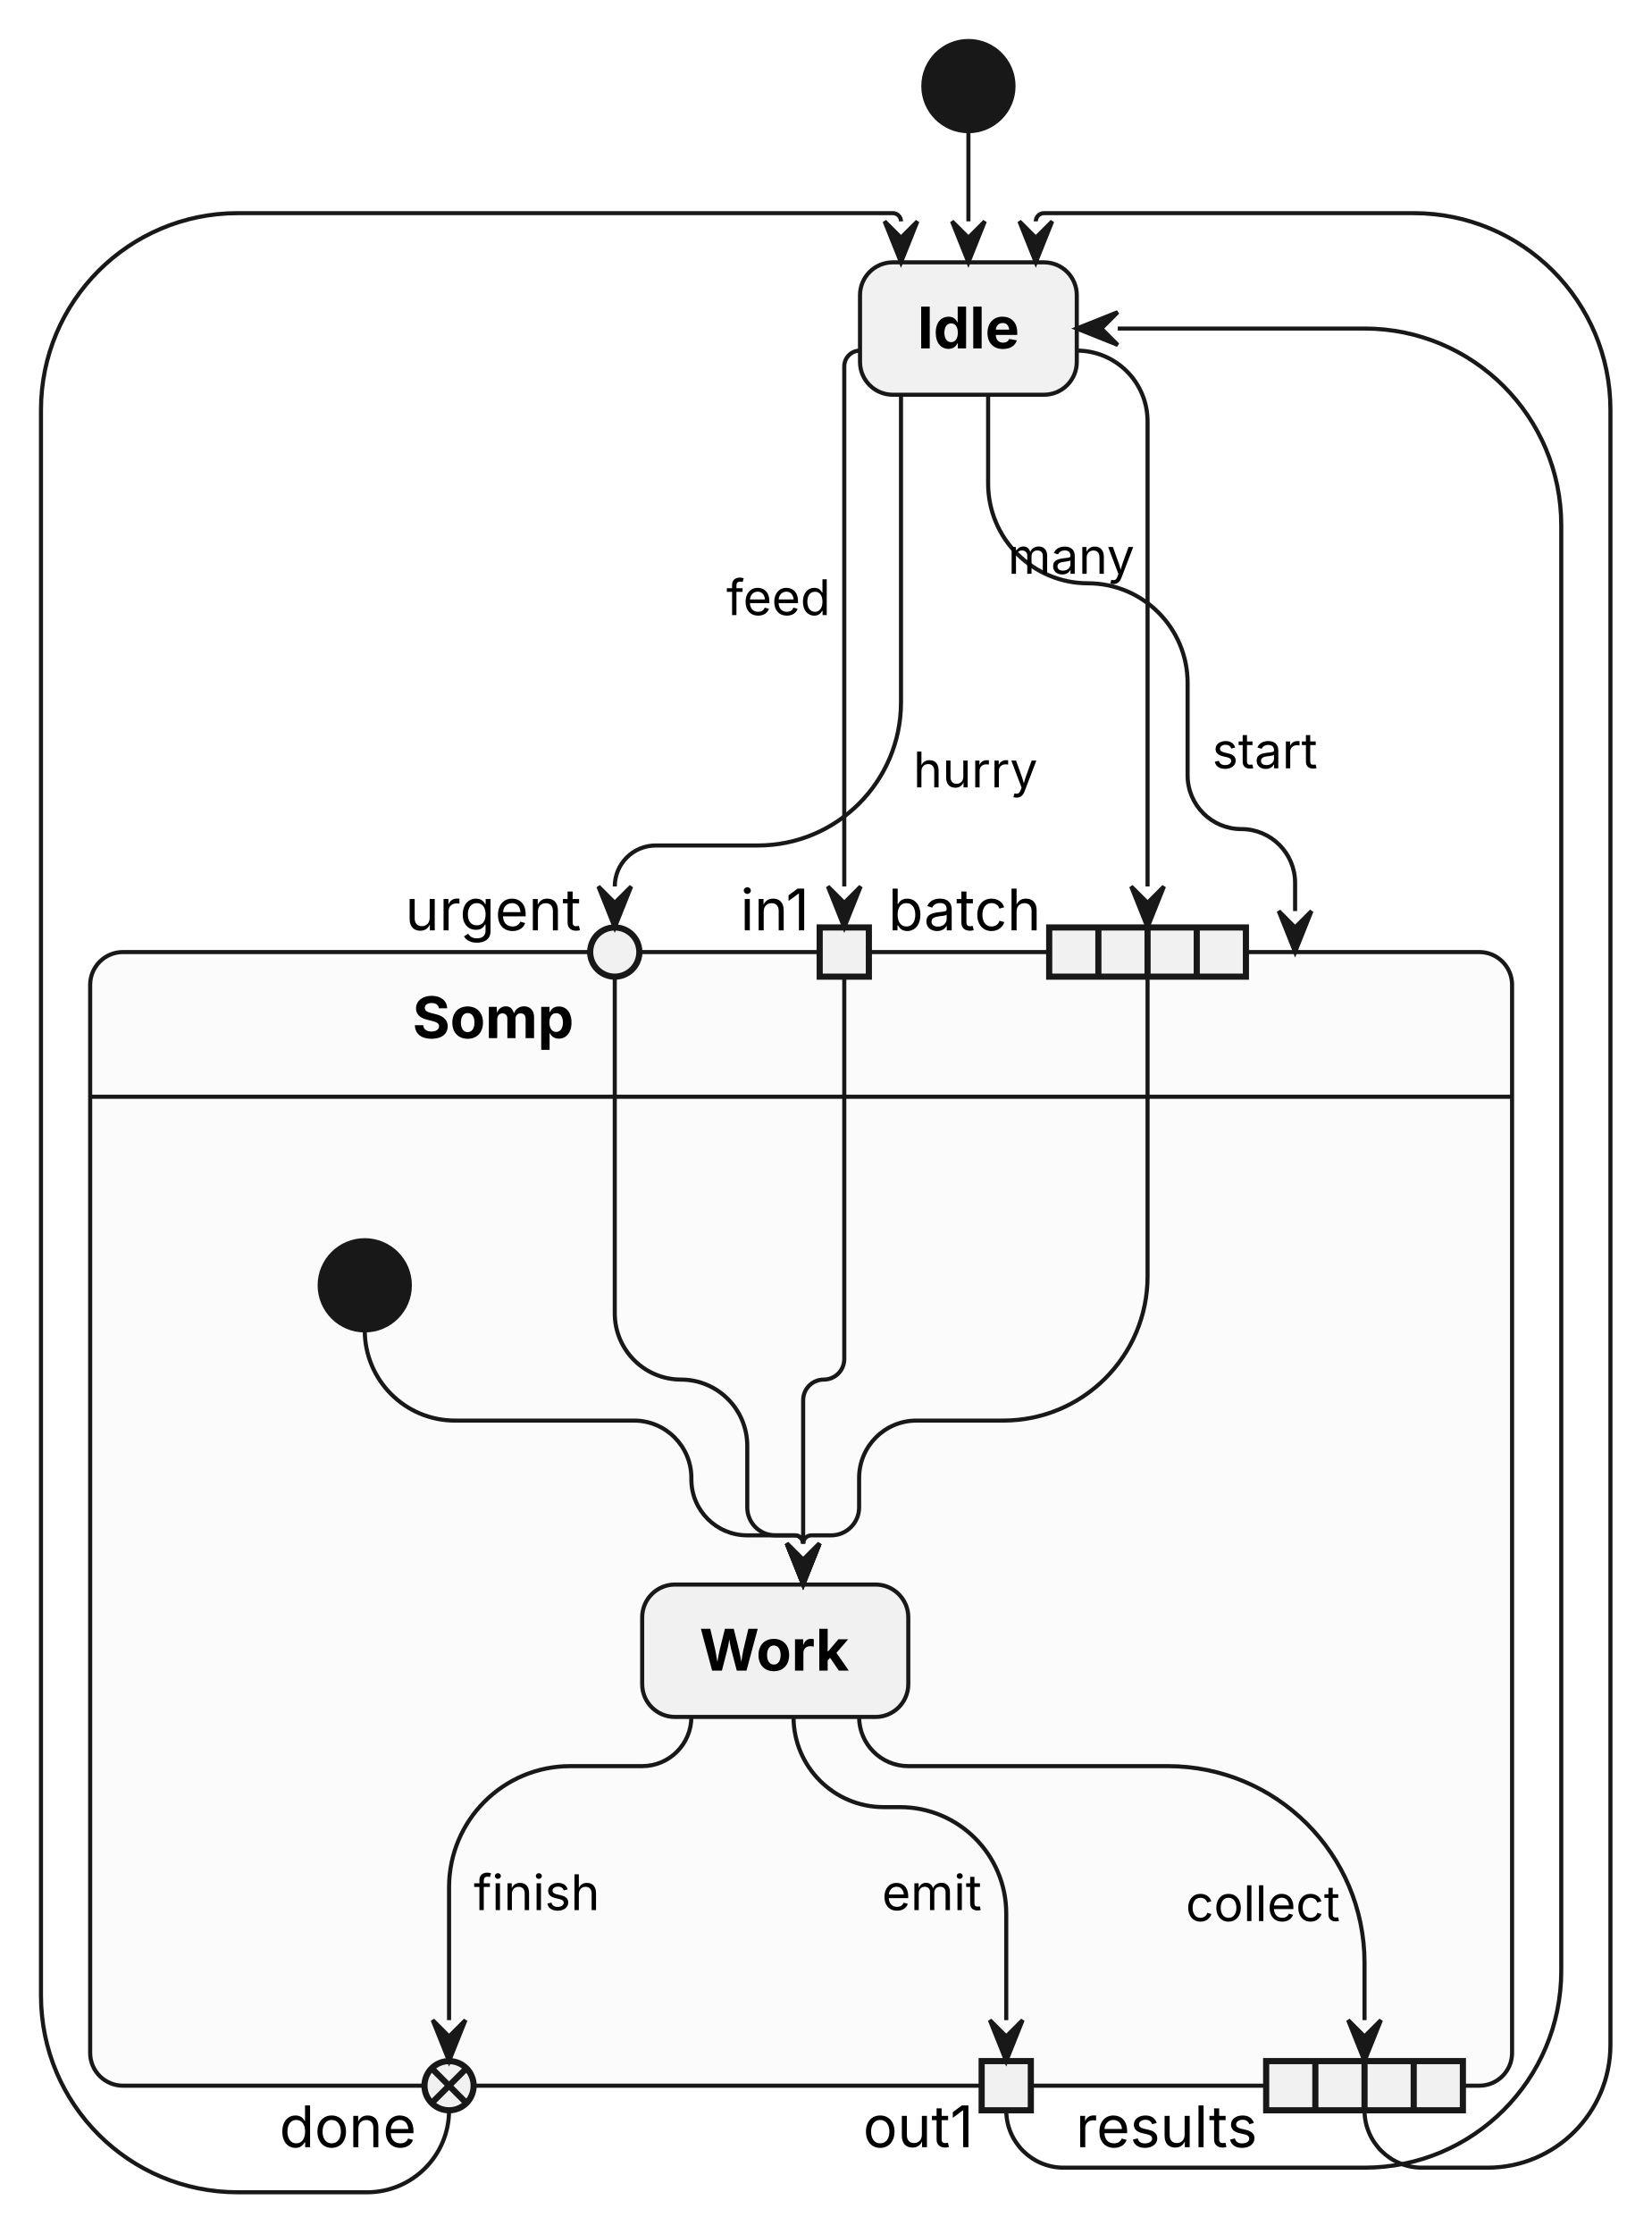
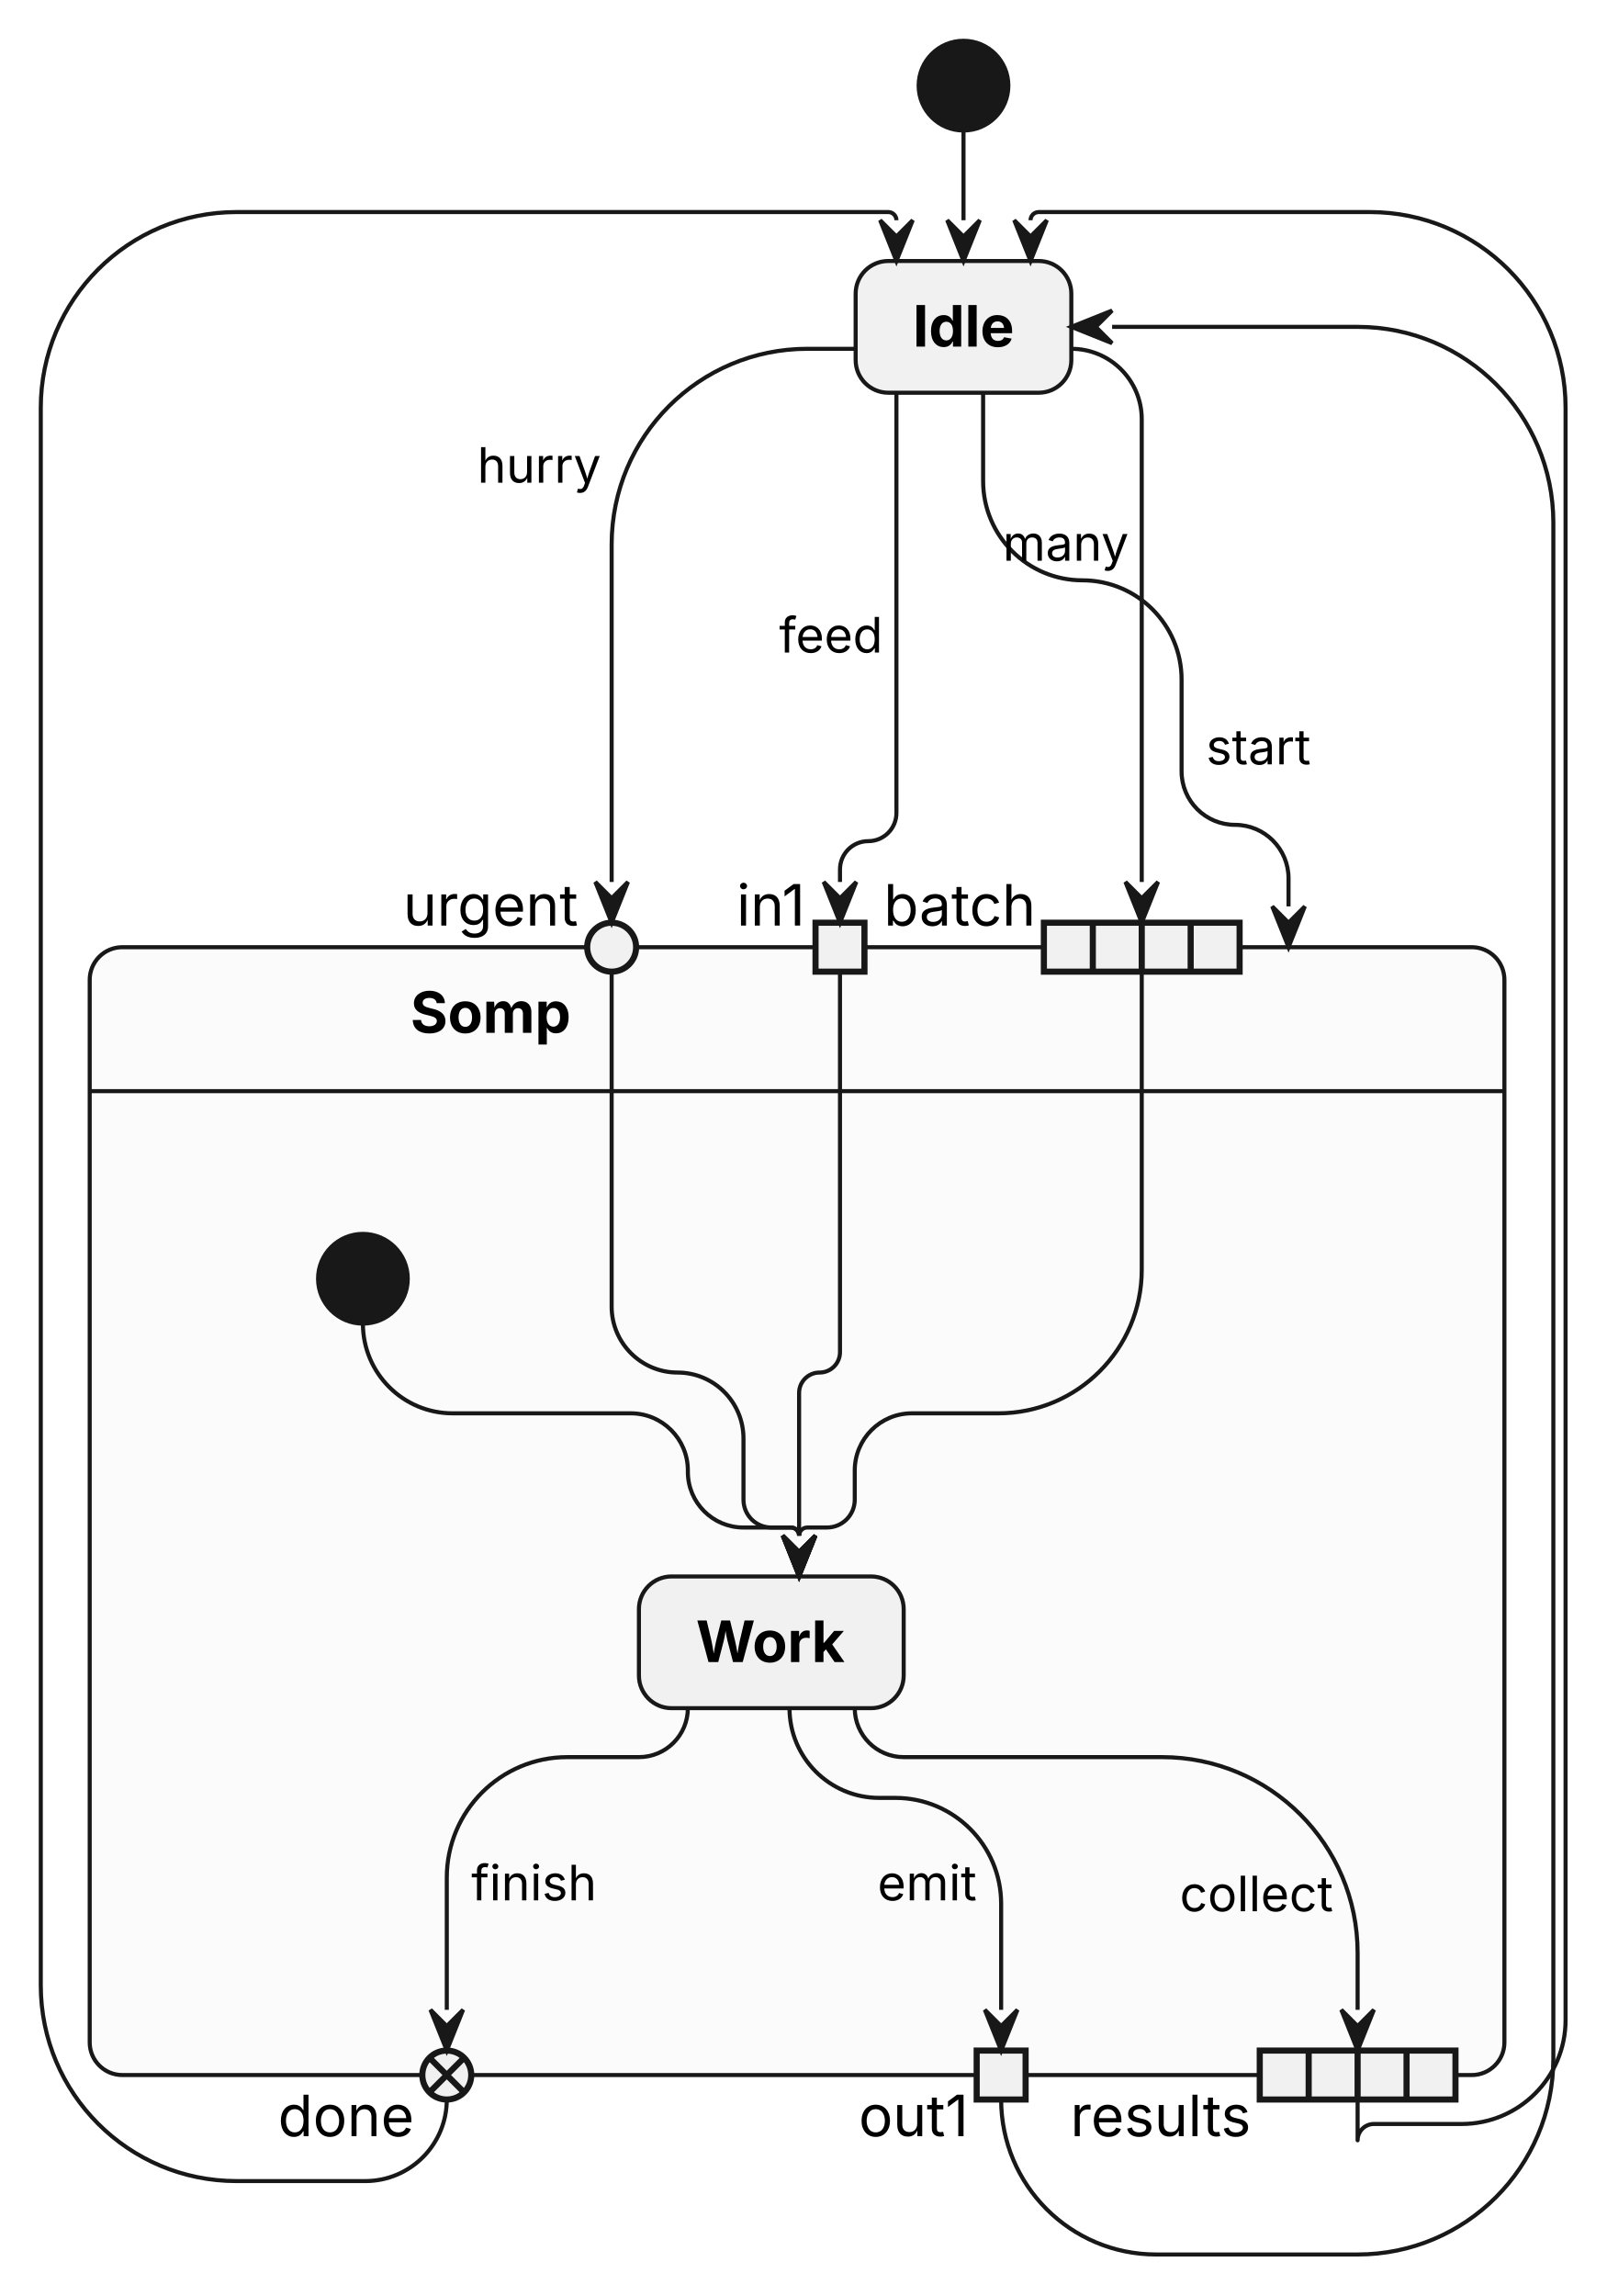
- <svg xmlns="http://www.w3.org/2000/svg" width="403" height="545" viewBox="0 0 403 545">
+ <svg xmlns="http://www.w3.org/2000/svg" width="394" height="563" viewBox="0 0 394 563">
  <g transform="translate(22,10)">
    <g>
      <ellipse cx="214.29" cy="11" rx="11" ry="11" fill="#181818" stroke="#181818" stroke-width="1" />
      <rect x="187.84" y="54" width="52.89" height="32.3" rx="8" ry="8" fill="#F1F1F1" stroke="#181818" stroke-width="1" />
      <rect x="0" y="222.26" width="346.94" height="276.56" rx="8" ry="8" fill="#FBFBFB" stroke="#181818" stroke-width="1" />
      <line x1="0" y1="257.56" x2="346.94" y2="257.56" fill="none" stroke="#181818" stroke-width="1" />
      <ellipse cx="128" cy="222.26" rx="6" ry="6" fill="#F1F1F1" stroke="#181818" stroke-width="1.5" />
      <rect x="178" y="216.26" width="12" height="12" fill="#F1F1F1" stroke="#181818" stroke-width="1.5" />
      <rect x="234" y="216.26" width="48" height="12" fill="#F1F1F1" stroke="#181818" stroke-width="1.5" />
      <line x1="246" y1="216.26" x2="246" y2="228.26" fill="none" stroke="#181818" stroke-width="1.5" />
      <line x1="258" y1="216.26" x2="258" y2="228.26" fill="none" stroke="#181818" stroke-width="1.5" />
      <line x1="270" y1="216.26" x2="270" y2="228.26" fill="none" stroke="#181818" stroke-width="1.5" />
      <ellipse cx="87.57" cy="498.82" rx="6" ry="6" fill="#F1F1F1" stroke="#181818" stroke-width="1.5" />
      <line x1="83.32" y1="494.58" x2="91.81" y2="503.07" fill="none" stroke="#181818" stroke-width="1.5" />
      <line x1="83.32" y1="503.07" x2="91.81" y2="494.58" fill="none" stroke="#181818" stroke-width="1.5" />
      <rect x="217.52" y="492.82" width="12" height="12" fill="#F1F1F1" stroke="#181818" stroke-width="1.5" />
      <rect x="286.94" y="492.82" width="48" height="12" fill="#F1F1F1" stroke="#181818" stroke-width="1.5" />
      <line x1="298.94" y1="492.82" x2="298.94" y2="504.82" fill="none" stroke="#181818" stroke-width="1.5" />
      <line x1="310.94" y1="492.82" x2="310.94" y2="504.82" fill="none" stroke="#181818" stroke-width="1.5" />
      <line x1="322.94" y1="492.82" x2="322.94" y2="504.82" fill="none" stroke="#181818" stroke-width="1.5" />
      <ellipse cx="67" cy="303.56" rx="11" ry="11" fill="#181818" stroke="#181818" stroke-width="1" />
      <rect x="134.69" y="376.56" width="64.93" height="32.3" rx="8" ry="8" fill="#F1F1F1" stroke="#181818" stroke-width="1" />
    </g>
    <g id="lines">
      <polyline points="214.29,22 214.29,44" fill="none" stroke="#181818" stroke-width="1" />
      <path d="M219.1,86.3 L219.1,107.96 C219.1,121.4 230,132.3 243.44,132.3 L243.44,132.3 C256.88,132.3 267.77,143.19 267.77,156.63 L267.77,179.15 C267.77,186.39 273.64,192.26 280.89,192.26 L280.89,192.26 C288.13,192.26 294,198.14 294,205.38 L294,212.26" fill="none" stroke="#181818" stroke-width="1" />
-       <path d="M197.84,86.3 L197.84,161.34 C197.84,180.63 182.21,196.26 162.92,196.26 L138,196.26 C132.48,196.26 128,200.74 128,206.26 L128,206.26" fill="none" stroke="#181818" stroke-width="1" />
-       <path d="M187.84,75.53 L187.84,75.53 C185.72,75.53 184,77.25 184,79.37 L184,206.26" fill="none" stroke="#181818" stroke-width="1" />
+       <path d="M187.84,75.53 L176,75.53 C149.49,75.53 128,97.02 128,123.53 L128,206.26" fill="none" stroke="#181818" stroke-width="1" />
+       <path d="M197.84,86.3 L197.84,189.34 C197.84,193.17 194.74,196.26 190.92,196.26 L190.92,196.26 C187.1,196.26 184,199.36 184,203.18 L184,206.26" fill="none" stroke="#181818" stroke-width="1" />
      <path d="M240.73,75.53 L240.73,75.53 C250.27,75.53 258,83.26 258,92.8 L258,206.26" fill="none" stroke="#181818" stroke-width="1" />
      <path d="M87.57,504.82 L87.57,504.82 C87.57,515.87 78.61,524.82 67.57,524.82 L36,524.82 C9.49,524.82 -12,503.33 -12,476.82 L-12,90 C-12,63.49 9.49,42 36,42 L195.84,42 C196.94,42 197.84,42.9 197.84,44 L197.84,44" fill="none" stroke="#181818" stroke-width="1" />
-       <path d="M223.52,504.82 L223.52,504.82 C223.52,512.56 229.79,518.82 237.52,518.82 L310.94,518.82 C337.45,518.82 358.94,497.33 358.94,470.82 L358.94,118.15 C358.94,91.64 337.45,70.15 310.94,70.15 L250.73,70.15" fill="none" stroke="#181818" stroke-width="1" />
-       <path d="M310.94,504.82 L310.94,504.82 C310.94,512.56 317.21,518.82 324.94,518.82 L340.94,518.82 C357.51,518.82 370.94,505.39 370.94,488.82 L370.94,90 C370.94,63.49 349.45,42 322.94,42 L232.73,42 C231.63,42 230.73,42.9 230.73,44 L230.73,44" fill="none" stroke="#181818" stroke-width="1" />
+       <path d="M223.52,504.82 L223.52,504.82 C223.52,525.81 240.54,542.82 261.52,542.82 L310.94,542.82 C337.45,542.82 358.94,521.33 358.94,494.82 L358.94,118.15 C358.94,91.64 337.45,70.15 310.94,70.15 L250.73,70.15" fill="none" stroke="#181818" stroke-width="1" />
+       <path d="M310.94,504.82 L310.94,514.82 C310.94,517.03 310.94,517.03 310.94,514.82 L310.94,514.82 C310.94,512.61 312.73,510.82 314.94,510.82 L336.44,510.82 C350.52,510.82 361.94,499.41 361.94,485.32 L361.94,90 C361.94,63.49 340.45,42 313.94,42 L232.73,42 C231.63,42 230.73,42.9 230.73,44 L230.73,44" fill="none" stroke="#181818" stroke-width="1" />
      <path d="M67,314.56 L67,314.56 C67,326.71 76.85,336.56 89,336.56 L132.69,336.56 C140.42,336.56 146.69,342.83 146.69,350.56 L146.69,350.92 C146.69,358.45 152.79,364.56 160.33,364.56 L171.97,364.56 C173.08,364.56 173.97,365.46 173.97,366.56 L173.97,366.56" fill="none" stroke="#181818" stroke-width="1" />
      <path d="M128,228.26 L128,310.39 C128,319.32 135.24,326.56 144.17,326.56 L144.17,326.56 C153.09,326.56 160.33,333.8 160.33,342.73 L160.33,357.74 C160.33,361.51 163.38,364.56 167.15,364.56 L171.97,364.56 C173.08,364.56 173.97,365.46 173.97,366.56 L173.97,366.56" fill="none" stroke="#181818" stroke-width="1" />
      <path d="M184,228.26 L184,321.55 C184,324.32 181.76,326.56 178.99,326.56 L178.99,326.56 C176.22,326.56 173.97,328.8 173.97,331.57 L173.97,366.56" fill="none" stroke="#181818" stroke-width="1" />
      <path d="M258,228.26 L258,301.37 C258,320.8 242.24,336.56 222.81,336.56 L201.62,336.56 C193.89,336.56 187.62,342.83 187.62,350.56 L187.62,357.74 C187.62,361.51 184.56,364.56 180.8,364.56 L175.97,364.56 C174.87,364.56 173.97,365.46 173.97,366.56 L173.97,366.56" fill="none" stroke="#181818" stroke-width="1" />
      <path d="M146.69,408.86 L146.69,408.86 C146.69,415.48 141.31,420.86 134.69,420.86 L117.13,420.86 C100.8,420.86 87.57,434.09 87.57,450.42 L87.57,482.82" fill="none" stroke="#181818" stroke-width="1" />
      <path d="M171.62,408.86 L171.62,408.86 C171.62,421.01 181.47,430.86 193.62,430.86 L197.57,430.86 C211.9,430.86 223.52,442.48 223.52,456.81 L223.52,482.82" fill="none" stroke="#181818" stroke-width="1" />
      <path d="M187.62,408.86 L187.62,408.86 C187.62,415.48 192.99,420.86 199.62,420.86 L262.94,420.86 C289.45,420.86 310.94,442.35 310.94,468.86 L310.94,482.82" fill="none" stroke="#181818" stroke-width="1" />
      <polygon points="210.29,44 214.29,54 218.29,44 214.29,48" fill="#181818" stroke="#181818" stroke-width="1" />
      <polygon points="290,212.26 294,222.26 298,212.26 294,216.26" fill="#181818" stroke="#181818" stroke-width="1" />
      <polygon points="124,206.26 128,216.26 132,206.26 128,210.26" fill="#181818" stroke="#181818" stroke-width="1" />
      <polygon points="180,206.26 184,216.26 188,206.26 184,210.26" fill="#181818" stroke="#181818" stroke-width="1" />
      <polygon points="254,206.26 258,216.26 262,206.26 258,210.26" fill="#181818" stroke="#181818" stroke-width="1" />
      <polygon points="193.84,44 197.84,54 201.84,44 197.84,48" fill="#181818" stroke="#181818" stroke-width="1" />
      <polygon points="250.73,66.15 240.73,70.15 250.73,74.15 246.73,70.15" fill="#181818" stroke="#181818" stroke-width="1" />
      <polygon points="226.73,44 230.73,54 234.73,44 230.73,48" fill="#181818" stroke="#181818" stroke-width="1" />
      <polygon points="169.97,366.56 173.97,376.56 177.97,366.56 173.97,370.56" fill="#181818" stroke="#181818" stroke-width="1" />
      <polygon points="169.97,366.56 173.97,376.56 177.97,366.56 173.97,370.56" fill="#181818" stroke="#181818" stroke-width="1" />
      <polygon points="169.97,366.56 173.97,376.56 177.97,366.56 173.97,370.56" fill="#181818" stroke="#181818" stroke-width="1" />
      <polygon points="169.97,366.56 173.97,376.56 177.97,366.56 173.97,370.56" fill="#181818" stroke="#181818" stroke-width="1" />
      <polygon points="83.57,482.82 87.57,492.82 91.57,482.82 87.57,486.82" fill="#181818" stroke="#181818" stroke-width="1" />
      <polygon points="219.52,482.82 223.52,492.82 227.52,482.82 223.52,486.82" fill="#181818" stroke="#181818" stroke-width="1" />
      <polygon points="306.94,482.82 310.94,492.82 314.94,482.82 310.94,486.82" fill="#181818" stroke="#181818" stroke-width="1" />
    </g>
    <g>
      <text font-family="Inter, Arial, Liberation Sans, Arimo, Helvetica, Nimbus Sans, sans-serif" xml:space="preserve">
        <tspan x="201.84" y="74.99" font-size="14" fill="#000000" font-weight="bold" textLength="24.89" lengthAdjust="spacing">Idle</tspan>
      </text>
      <text font-family="Inter, Arial, Liberation Sans, Arimo, Helvetica, Nimbus Sans, sans-serif" xml:space="preserve">
        <tspan x="78.65" y="243.26" font-size="14" fill="#000000" font-weight="bold" textLength="39.35" lengthAdjust="spacing">Somp</tspan>
      </text>
      <text font-family="Inter, Arial, Liberation Sans, Arimo, Helvetica, Nimbus Sans, sans-serif" xml:space="preserve">
        <tspan x="76.87" y="216.96" font-size="14" fill="#000000" textLength="43.13" lengthAdjust="spacing">urgent</tspan>
      </text>
      <text font-family="Inter, Arial, Liberation Sans, Arimo, Helvetica, Nimbus Sans, sans-serif" xml:space="preserve">
        <tspan x="158.64" y="216.96" font-size="14" fill="#000000" textLength="17.36" lengthAdjust="spacing">in1</tspan>
      </text>
      <text font-family="Inter, Arial, Liberation Sans, Arimo, Helvetica, Nimbus Sans, sans-serif" xml:space="preserve">
        <tspan x="194.72" y="216.96" font-size="14" fill="#000000" textLength="37.28" lengthAdjust="spacing">batch</tspan>
      </text>
      <text font-family="Inter, Arial, Liberation Sans, Arimo, Helvetica, Nimbus Sans, sans-serif" xml:space="preserve">
        <tspan x="46.16" y="513.82" font-size="14" fill="#000000" textLength="33.4" lengthAdjust="spacing">done</tspan>
      </text>
      <text font-family="Inter, Arial, Liberation Sans, Arimo, Helvetica, Nimbus Sans, sans-serif" xml:space="preserve">
        <tspan x="188.57" y="513.82" font-size="14" fill="#000000" textLength="26.95" lengthAdjust="spacing">out1</tspan>
      </text>
      <text font-family="Inter, Arial, Liberation Sans, Arimo, Helvetica, Nimbus Sans, sans-serif" xml:space="preserve">
        <tspan x="240.49" y="513.82" font-size="14" fill="#000000" textLength="44.45" lengthAdjust="spacing">results</tspan>
      </text>
      <text font-family="Inter, Arial, Liberation Sans, Arimo, Helvetica, Nimbus Sans, sans-serif" xml:space="preserve">
        <tspan x="148.69" y="397.55" font-size="14" fill="#000000" font-weight="bold" textLength="36.93" lengthAdjust="spacing">Work</tspan>
      </text>
      <text font-family="Inter, Arial, Liberation Sans, Arimo, Helvetica, Nimbus Sans, sans-serif" xml:space="preserve">
        <tspan x="93.57" y="455.99" font-size="12" fill="#000000" textLength="30.77" lengthAdjust="spacing">finish</tspan>
      </text>
      <text font-family="Inter, Arial, Liberation Sans, Arimo, Helvetica, Nimbus Sans, sans-serif" xml:space="preserve">
        <tspan x="193.19" y="455.99" font-size="12" fill="#000000" textLength="24.34" lengthAdjust="spacing">emit</tspan>
      </text>
      <text font-family="Inter, Arial, Liberation Sans, Arimo, Helvetica, Nimbus Sans, sans-serif" xml:space="preserve">
        <tspan x="267.31" y="458.66" font-size="12" fill="#000000" textLength="37.63" lengthAdjust="spacing">collect</tspan>
      </text>
      <text font-family="Inter, Arial, Liberation Sans, Arimo, Helvetica, Nimbus Sans, sans-serif" xml:space="preserve">
        <tspan x="273.77" y="177.43" font-size="12" fill="#000000" textLength="25.44" lengthAdjust="spacing">start</tspan>
      </text>
      <text font-family="Inter, Arial, Liberation Sans, Arimo, Helvetica, Nimbus Sans, sans-serif" xml:space="preserve">
-         <tspan x="200.84" y="182.09" font-size="12" fill="#000000" textLength="29.95" lengthAdjust="spacing">hurry</tspan>
+         <tspan x="95.05" y="108.37" font-size="12" fill="#000000" textLength="29.95" lengthAdjust="spacing">hurry</tspan>
      </text>
      <text font-family="Inter, Arial, Liberation Sans, Arimo, Helvetica, Nimbus Sans, sans-serif" xml:space="preserve">
-         <tspan x="155.22" y="140.05" font-size="12" fill="#000000" textLength="25.78" lengthAdjust="spacing">feed</tspan>
+         <tspan x="169.06" y="150.01" font-size="12" fill="#000000" textLength="25.78" lengthAdjust="spacing">feed</tspan>
      </text>
      <text font-family="Inter, Arial, Liberation Sans, Arimo, Helvetica, Nimbus Sans, sans-serif" xml:space="preserve">
-         <tspan x="223.91" y="129.99" font-size="12" fill="#000000" textLength="31.09" lengthAdjust="spacing">many</tspan>
+         <tspan x="223.91" y="127.49" font-size="12" fill="#000000" textLength="31.09" lengthAdjust="spacing">many</tspan>
      </text>
    </g>
  </g>
</svg>
